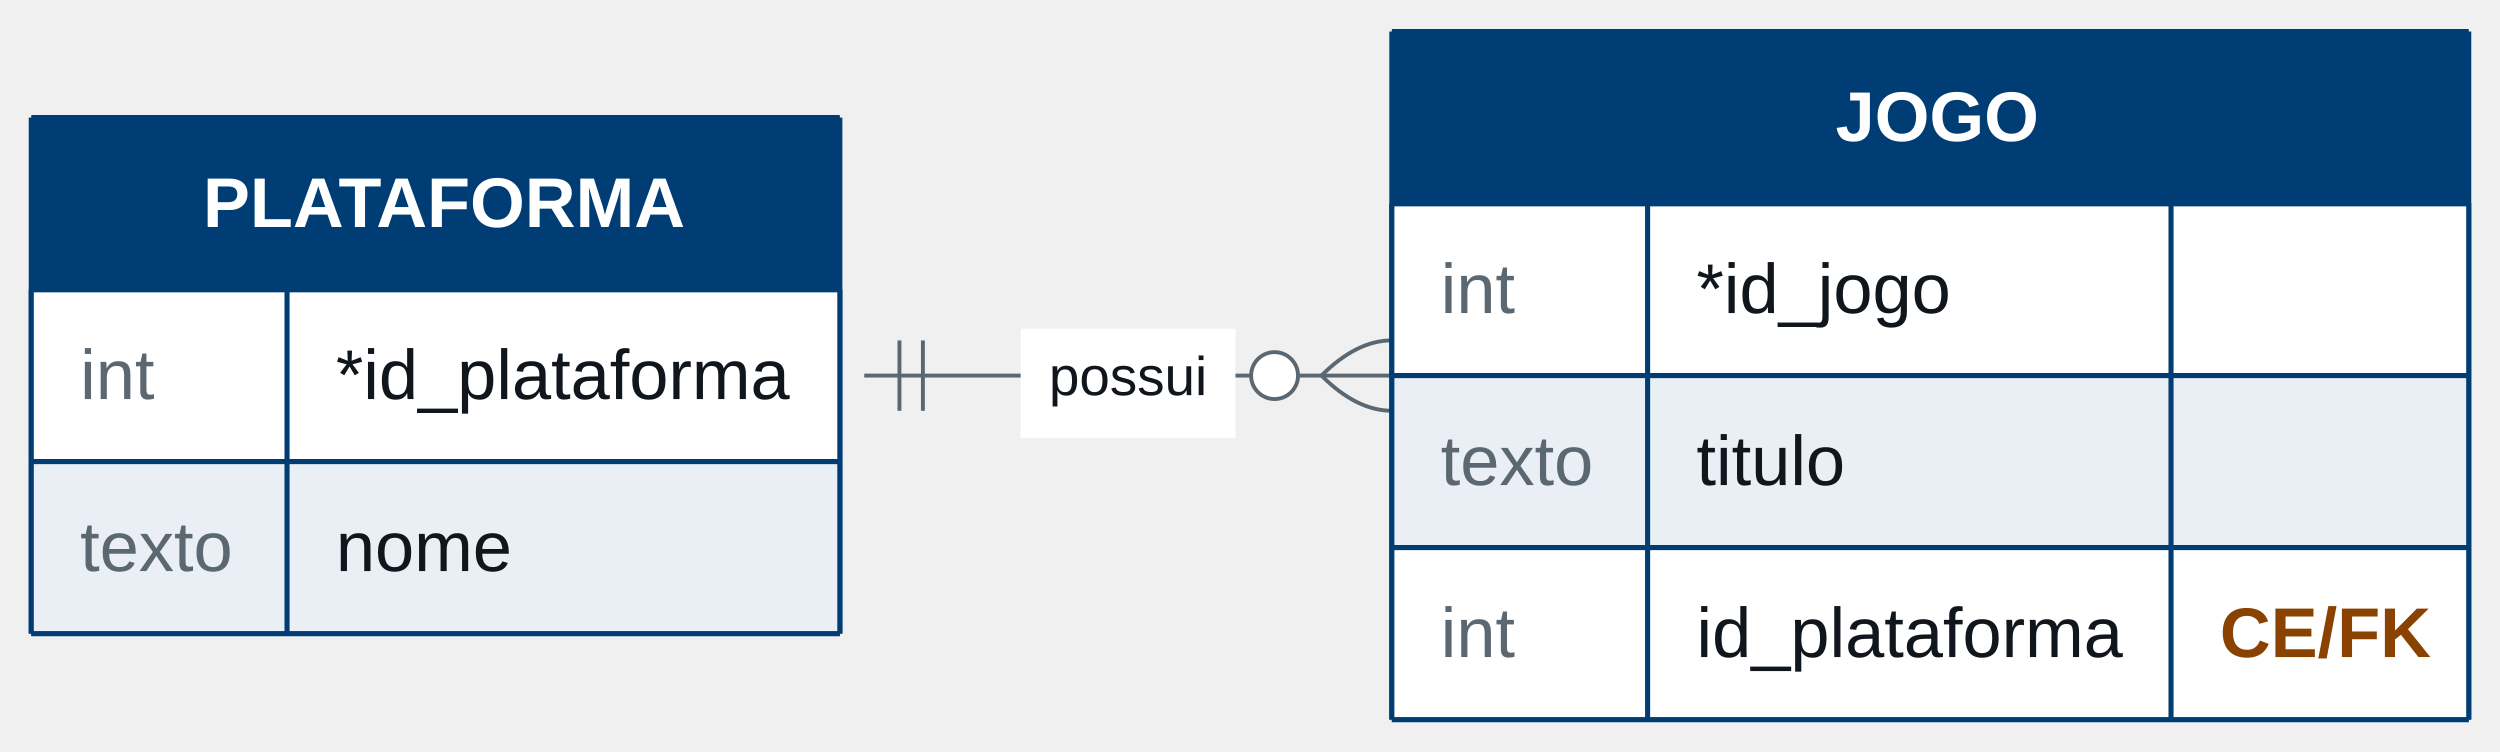
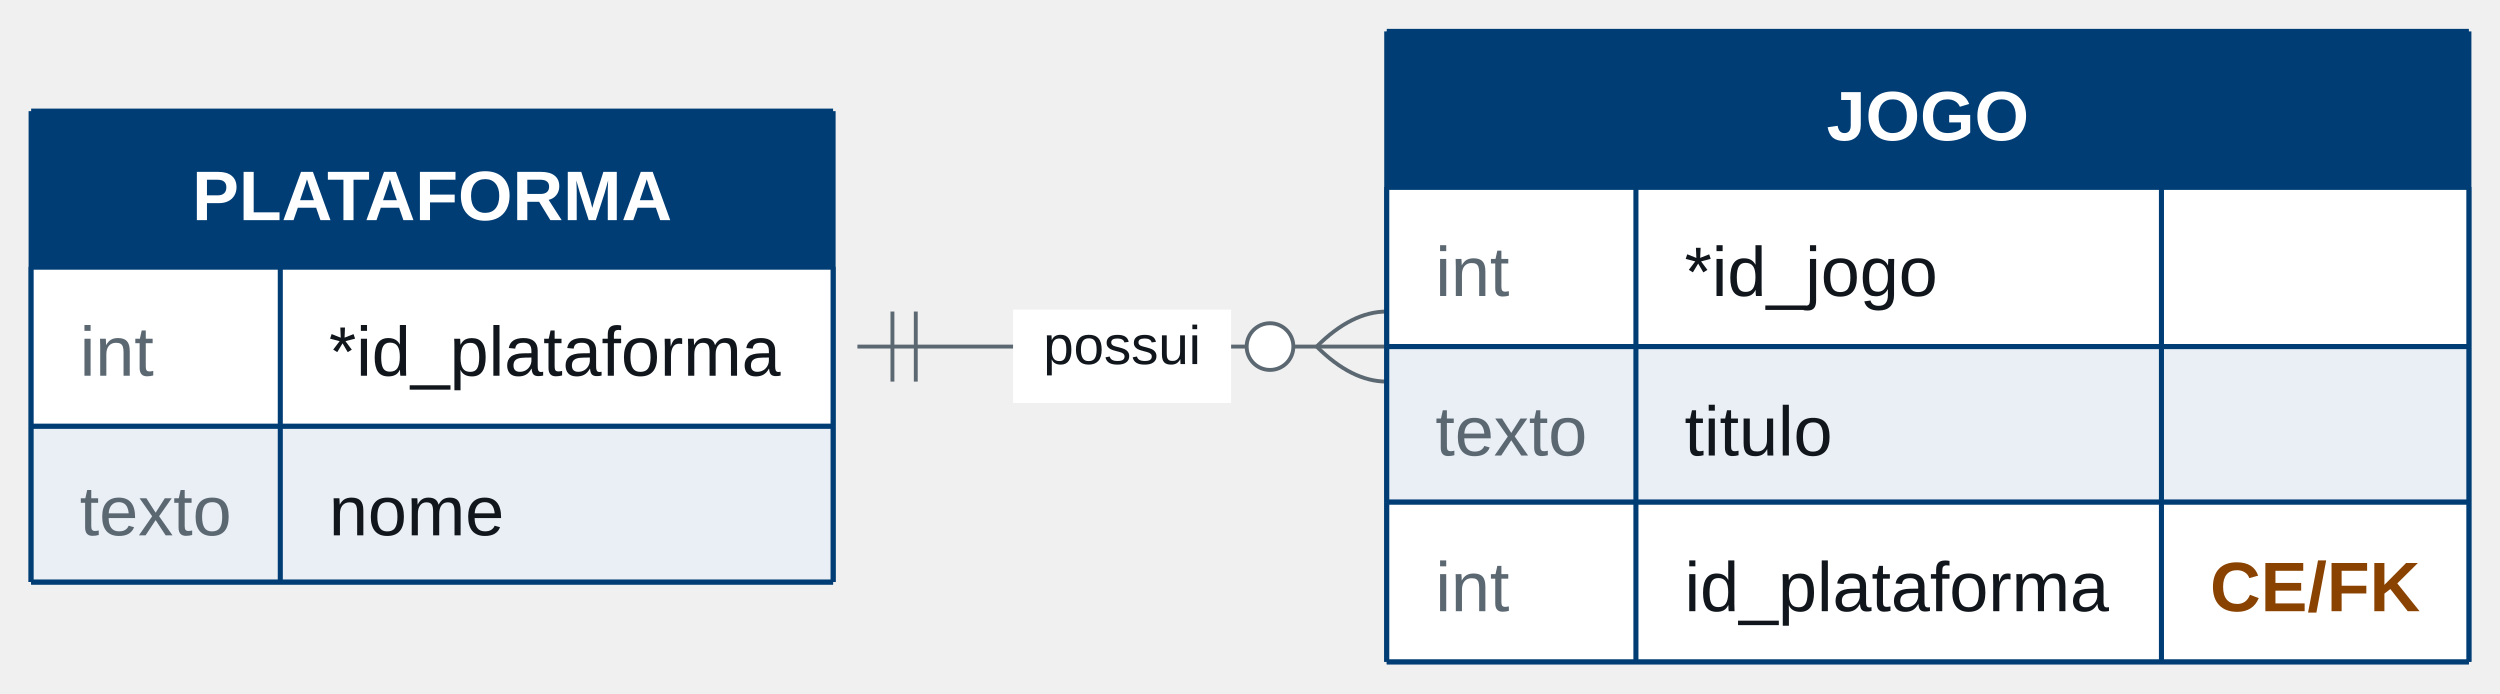
- <svg xmlns="http://www.w3.org/2000/svg" width="639" height="192" id="my-svg" class="erDiagram" style="background-color: transparent;" viewBox="10.25 4 639.497 192" role="graphics-document document" aria-roledescription="er">
+ <svg xmlns="http://www.w3.org/2000/svg" width="642" height="178" id="my-svg" class="erDiagram" style="background-color: transparent;" viewBox="10.25 4 642.455 178" role="graphics-document document" aria-roledescription="er">
  <style>#my-svg{font-family:Segoe UI,Arial,sans-serif;font-size:18px;fill:#10161c;}@keyframes edge-animation-frame{from{stroke-dashoffset:0;}}@keyframes dash{to{stroke-dashoffset:0;}}#my-svg .edge-animation-slow{stroke-dasharray:9,5!important;stroke-dashoffset:900;animation:dash 50s linear infinite;stroke-linecap:round;}#my-svg .edge-animation-fast{stroke-dasharray:9,5!important;stroke-dashoffset:900;animation:dash 20s linear infinite;stroke-linecap:round;}#my-svg .error-icon{fill:#fff4e5;}#my-svg .error-text{fill:#000b1a;stroke:#000b1a;}#my-svg .edge-thickness-normal{stroke-width:1px;}#my-svg .edge-thickness-thick{stroke-width:3.5px;}#my-svg .edge-pattern-solid{stroke-dasharray:0;}#my-svg .edge-thickness-invisible{stroke-width:0;fill:none;}#my-svg .edge-pattern-dashed{stroke-dasharray:3;}#my-svg .edge-pattern-dotted{stroke-dasharray:2;}#my-svg .marker{fill:#5b6771;stroke:#5b6771;}#my-svg .marker.cross{stroke:#5b6771;}#my-svg svg{font-family:Segoe UI,Arial,sans-serif;font-size:18px;}#my-svg p{margin:0;}#my-svg .entityBox{fill:#003d75;stroke:#003d75;}#my-svg .relationshipLabelBox{fill:#fff4e5;opacity:0.7;background-color:#fff4e5;}#my-svg .relationshipLabelBox rect{opacity:0.5;}#my-svg .labelBkg{background-color:rgba(255, 244, 229, 0.5);}#my-svg .edgeLabel{background-color:#ffffff;}#my-svg .edgeLabel .label rect{fill:#ffffff;}#my-svg .edgeLabel .label text{fill:#10161c;}#my-svg .edgeLabel .label{fill:#003d75;font-size:14px;}#my-svg .label{font-family:Segoe UI,Arial,sans-serif;color:#10161c;}#my-svg .edge-pattern-dashed{stroke-dasharray:8,8;}#my-svg .node rect,#my-svg .node circle,#my-svg .node ellipse,#my-svg .node polygon{fill:#003d75;stroke:#003d75;stroke-width:1px;}#my-svg .relationshipLine{stroke:#5b6771;stroke-width:1px;fill:none;}#my-svg .marker{fill:none!important;stroke:#5b6771!important;stroke-width:1;}#my-svg [data-look=neo].labelBkg{background-color:rgba(255, 244, 229, 0.5);}#my-svg .cluster rect{fill:#f4f7fa;stroke:#c3ced8;stroke-width:1px;}#my-svg .cluster text{fill:#003d75;}#my-svg .cluster-label text{fill:#003d75;}#my-svg .node .neo-node{stroke:#003d75;}#my-svg [data-look="neo"].node rect,#my-svg [data-look="neo"].cluster rect,#my-svg [data-look="neo"].node polygon{stroke:url(#my-svg-gradient);filter:drop-shadow( 1px 2px 2px rgba(185,185,185,1));}#my-svg [data-look="neo"].swimlane.cluster rect{filter:none;}#my-svg [data-look="neo"].node path{stroke:url(#my-svg-gradient);stroke-width:1px;}#my-svg [data-look="neo"].node .outer-path{filter:drop-shadow( 1px 2px 2px rgba(185,185,185,1));}#my-svg [data-look="neo"].node .neo-line path{stroke:#003d75;filter:none;}#my-svg [data-look="neo"].node circle{stroke:url(#my-svg-gradient);filter:drop-shadow( 1px 2px 2px rgba(185,185,185,1));}#my-svg [data-look="neo"].node circle .state-start{fill:#000000;}#my-svg [data-look="neo"].icon-shape .icon{fill:url(#my-svg-gradient);filter:drop-shadow( 1px 2px 2px rgba(185,185,185,1));}#my-svg [data-look="neo"].icon-shape .icon-neo path{stroke:url(#my-svg-gradient);filter:drop-shadow( 1px 2px 2px rgba(185,185,185,1));}#my-svg .node .label:not(.attribute-type):not(.attribute-name):not(.attribute-keys):not(.attribute-comment) text,#my-svg .node .label:not(.attribute-type):not(.attribute-name):not(.attribute-keys):not(.attribute-comment) tspan{fill:rgb(255, 255, 255)!important;}#my-svg .label.name text,#my-svg .label.name tspan{font-weight:700!important;}#my-svg .label.attribute-comment text,#my-svg .label.attribute-comment tspan{fill:rgb(138, 66, 0)!important;font-weight:700!important;}#my-svg .label.attribute-type text,#my-svg .label.attribute-type tspan{fill:rgb(91, 103, 113)!important;}#my-svg .label.attribute-name text,#my-svg .label.attribute-name tspan{fill:rgb(16, 22, 28)!important;}#my-svg .edgeLabel .label text,#my-svg .edgeLabel .label tspan{fill:rgb(16, 22, 28)!important;}#my-svg .cluster rect{rx:10;ry:10;}#my-svg :root{--mermaid-font-family:"trebuchet ms",verdana,arial,sans-serif;}</style>
  <g>
    <defs>
      <marker id="my-svg_er-onlyOneStart" class="marker onlyOne er" refX="0" refY="9" markerWidth="18" markerHeight="18" orient="auto">
        <path d="M9,0 L9,18 M15,0 L15,18" />
      </marker>
    </defs>
    <defs>
      <marker id="my-svg_er-onlyOneEnd" class="marker onlyOne er" refX="18" refY="9" markerWidth="18" markerHeight="18" orient="auto">
        <path d="M3,0 L3,18 M9,0 L9,18" />
      </marker>
    </defs>
    <defs>
      <marker id="my-svg_er-zeroOrOneStart" class="marker zeroOrOne er" refX="0" refY="9" markerWidth="30" markerHeight="18" orient="auto">
        <circle fill="white" cx="21" cy="9" r="6" />
        <path d="M9,0 L9,18" />
      </marker>
    </defs>
    <defs>
      <marker id="my-svg_er-zeroOrOneEnd" class="marker zeroOrOne er" refX="30" refY="9" markerWidth="30" markerHeight="18" orient="auto">
        <circle fill="white" cx="9" cy="9" r="6" />
        <path d="M21,0 L21,18" />
      </marker>
    </defs>
    <defs>
      <marker id="my-svg_er-oneOrMoreStart" class="marker oneOrMore er" refX="18" refY="18" markerWidth="45" markerHeight="36" orient="auto">
        <path d="M0,18 Q 18,0 36,18 Q 18,36 0,18 M42,9 L42,27" />
      </marker>
    </defs>
    <defs>
      <marker id="my-svg_er-oneOrMoreEnd" class="marker oneOrMore er" refX="27" refY="18" markerWidth="45" markerHeight="36" orient="auto">
        <path d="M3,9 L3,27 M9,18 Q27,0 45,18 Q27,36 9,18" />
      </marker>
    </defs>
    <defs>
      <marker id="my-svg_er-zeroOrMoreStart" class="marker zeroOrMore er" refX="18" refY="18" markerWidth="57" markerHeight="36" orient="auto">
        <circle fill="white" cx="48" cy="18" r="6" />
        <path d="M0,18 Q18,0 36,18 Q18,36 0,18" />
      </marker>
    </defs>
    <defs>
      <marker id="my-svg_er-zeroOrMoreEnd" class="marker zeroOrMore er" refX="39" refY="18" markerWidth="57" markerHeight="36" orient="auto">
        <circle fill="white" cx="9" cy="18" r="6" />
        <path d="M21,18 Q39,0 57,18 Q39,36 21,18" />
      </marker>
    </defs>
    <g class="root">
      <g class="edges edgePath">
-         <path d="M231.328,100L366.281,100" id="my-svg-id_entity-PLATAFORMA-0_entity-JOGO-1_0" class="edge-thickness-normal edge-pattern-solid relationshipLine" style="fill:none;;;fill:none" data-edge="true" data-et="edge" data-id="id_entity-PLATAFORMA-0_entity-JOGO-1_0" data-points="W3sieCI6MjMxLjMyODEyNSwieSI6MTAwfSx7IngiOjM2Ni4yODEyNSwieSI6MTAwfV0=" data-look="classic" marker-start="url(#my-svg_er-onlyOneStart)" marker-end="url(#my-svg_er-zeroOrMoreEnd)" />
+         <path d="M230.589,93L366.62,93" id="my-svg-id_entity-PLATAFORMA-0_entity-JOGO-1_0" class="edge-thickness-normal edge-pattern-solid relationshipLine" style="fill:none;;;fill:none" data-edge="true" data-et="edge" data-id="id_entity-PLATAFORMA-0_entity-JOGO-1_0" data-points="W3sieCI6MjMwLjU4ODg2NzE4NzUsInkiOjkzfSx7IngiOjM2Ni42MjAxMTcxODc1LCJ5Ijo5M31d" data-look="classic" marker-start="url(#my-svg_er-onlyOneStart)" marker-end="url(#my-svg_er-zeroOrMoreEnd)" />
      </g>
      <g class="clusters" />
      <g class="edgeLabels">
-         <g class="edgeLabel" transform="translate(298.8047, 99.5)">
-           <g class="label" data-id="id_entity-PLATAFORMA-0_entity-JOGO-1_0" transform="translate(0, -8.500001)">
-             <g>
-               <rect class="background" style="" x="-27.477" y="-3" width="54.953" height="28" />
+         <g class="edgeLabel" transform="translate(298.6045, 92.5)">
+           <g class="label" data-id="id_entity-PLATAFORMA-0_entity-JOGO-1_0" transform="translate(0, -9)">
+             <g>
+               <rect class="background" style="" x="-28.016" y="0" width="56.031" height="24" />
              <text y="-10.1" text-anchor="middle" style="">
                <tspan class="text-outer-tspan row" x="0" y="-0.1em" dy="1.1em" text-anchor="middle">
                  <tspan font-style="normal" class="text-inner-tspan" font-weight="normal">possui</tspan>
                </tspan>
              </text>
            </g>
          </g>
        </g>
      </g>
      <g class="nodes">
-         <g class="node default" id="my-svg-entity-PLATAFORMA-0" data-look="classic" transform="translate(121.6641, 100)">
+         <g class="node default" id="my-svg-entity-PLATAFORMA-0" data-look="classic" transform="translate(121.2944, 93)">
          <g class="outer-path" style="">
-             <path d="M-103.414 -66 L103.414 -66 L103.414 66 L-103.414 66" stroke="none" stroke-width="0" fill="#003d75" />
-             <path d="M-103.414 -66 C-21.318 -66, 60.779 -66, 103.414 -66 M-103.414 -66 C-46.073 -66, 11.269 -66, 103.414 -66 M103.414 -66 C103.414 -30.491, 103.414 5.018, 103.414 66 M103.414 -66 C103.414 -15.194, 103.414 35.611, 103.414 66 M103.414 66 C53.924 66, 4.434 66, -103.414 66 M103.414 66 C23.027 66, -57.359 66, -103.414 66 M-103.414 66 C-103.414 15.102, -103.414 -35.795, -103.414 -66 M-103.414 66 C-103.414 18.723, -103.414 -28.554, -103.414 -66" stroke="#003d75" stroke-width="1.3" fill="none" stroke-dasharray="0 0" />
+             <path d="M-103.044 -60.5 L103.044 -60.5 L103.044 60.5 L-103.044 60.5" stroke="none" stroke-width="0" fill="#003d75" />
+             <path d="M-103.044 -60.5 C-45.918 -60.5, 11.208 -60.5, 103.044 -60.5 M-103.044 -60.5 C-33.175 -60.5, 36.694 -60.5, 103.044 -60.5 M103.044 -60.5 C103.044 -33.147, 103.044 -5.794, 103.044 60.5 M103.044 -60.5 C103.044 -18.358, 103.044 23.785, 103.044 60.5 M103.044 60.5 C52.778 60.5, 2.511 60.5, -103.044 60.5 M103.044 60.5 C59.175 60.5, 15.306 60.5, -103.044 60.5 M-103.044 60.5 C-103.044 34.972, -103.044 9.444, -103.044 -60.5 M-103.044 60.5 C-103.044 20.671, -103.044 -19.159, -103.044 -60.5" stroke="#003d75" stroke-width="1.3" fill="none" stroke-dasharray="0 0" />
          </g>
          <g style="" class="row-rect-odd">
-             <path d="M-103.414 -22 L103.414 -22 L103.414 22 L-103.414 22" stroke="none" stroke-width="0" fill="#ffffff" />
-             <path d="M-103.414 -22 C-29.416 -22, 44.583 -22, 103.414 -22 M-103.414 -22 C-48.706 -22, 6.002 -22, 103.414 -22 M103.414 -22 C103.414 -12.713, 103.414 -3.425, 103.414 22 M103.414 -22 C103.414 -11.444, 103.414 -0.888, 103.414 22 M103.414 22 C46.383 22, -10.648 22, -103.414 22 M103.414 22 C23.738 22, -55.938 22, -103.414 22 M-103.414 22 C-103.414 10.938, -103.414 -0.124, -103.414 -22 M-103.414 22 C-103.414 8.426, -103.414 -5.147, -103.414 -22" stroke="#003d75" stroke-width="1.3" fill="none" stroke-dasharray="0 0" />
+             <path d="M-103.044 -20.5 L103.044 -20.5 L103.044 20.5 L-103.044 20.5" stroke="none" stroke-width="0" fill="#ffffff" />
+             <path d="M-103.044 -20.5 C-39.131 -20.5, 24.782 -20.5, 103.044 -20.5 M-103.044 -20.5 C-31.724 -20.5, 39.596 -20.5, 103.044 -20.5 M103.044 -20.5 C103.044 -5.071, 103.044 10.358, 103.044 20.5 M103.044 -20.5 C103.044 -5.323, 103.044 9.855, 103.044 20.5 M103.044 20.5 C41.06 20.5, -20.924 20.5, -103.044 20.5 M103.044 20.5 C22.125 20.5, -58.795 20.5, -103.044 20.5 M-103.044 20.5 C-103.044 9.053, -103.044 -2.394, -103.044 -20.5 M-103.044 20.5 C-103.044 11.436, -103.044 2.372, -103.044 -20.5" stroke="#003d75" stroke-width="1.3" fill="none" stroke-dasharray="0 0" />
          </g>
          <g style="" class="row-rect-even">
-             <path d="M-103.414 22 L103.414 22 L103.414 66 L-103.414 66" stroke="none" stroke-width="0" fill="#e9eff5" />
-             <path d="M-103.414 22 C-30.982 22, 41.45 22, 103.414 22 M-103.414 22 C-52.109 22, -0.803 22, 103.414 22 M103.414 22 C103.414 38.056, 103.414 54.112, 103.414 66 M103.414 22 C103.414 37.226, 103.414 52.452, 103.414 66 M103.414 66 C23.854 66, -55.705 66, -103.414 66 M103.414 66 C55.831 66, 8.249 66, -103.414 66 M-103.414 66 C-103.414 57.048, -103.414 48.097, -103.414 22 M-103.414 66 C-103.414 53.637, -103.414 41.273, -103.414 22" stroke="#003d75" stroke-width="1.3" fill="none" stroke-dasharray="0 0" />
-           </g>
-           <g class="label name" transform="translate(-59.49365, -56)" style="">
+             <path d="M-103.044 20.5 L103.044 20.5 L103.044 60.5 L-103.044 60.5" stroke="none" stroke-width="0" fill="#e9eff5" />
+             <path d="M-103.044 20.5 C-26.596 20.5, 49.853 20.5, 103.044 20.5 M-103.044 20.5 C-42.589 20.5, 17.867 20.5, 103.044 20.5 M103.044 20.5 C103.044 34.863, 103.044 49.225, 103.044 60.5 M103.044 20.5 C103.044 34.199, 103.044 47.898, 103.044 60.5 M103.044 60.5 C31.398 60.5, -40.249 60.5, -103.044 60.5 M103.044 60.5 C42.526 60.5, -17.993 60.5, -103.044 60.5 M-103.044 60.5 C-103.044 44.939, -103.044 29.378, -103.044 20.5 M-103.044 60.5 C-103.044 46.368, -103.044 32.237, -103.044 20.5" stroke="#003d75" stroke-width="1.3" fill="none" stroke-dasharray="0 0" />
+           </g>
+           <g class="label name" transform="translate(-61.65625, -50.5)" style="">
            <g>
              <rect class="background" style="stroke: none" />
            </g>
            <text y="-10.1" style="">
              <tspan class="text-outer-tspan row" x="0" y="-0.1em" dy="1.1em">
                <tspan font-style="normal" class="text-inner-tspan" font-weight="normal">PLATAFORMA</tspan>
              </tspan>
            </text>
          </g>
-           <g class="label attribute-type" transform="translate(-90.91406, -12)" style="">
+           <g class="label attribute-type" transform="translate(-90.54443, -10.5)" style="">
            <g>
              <rect class="background" style="stroke: none" />
            </g>
            <text y="-10.1" style="">
              <tspan class="text-outer-tspan row" x="0" y="-0.1em" dy="1.1em">
                <tspan font-style="normal" class="text-inner-tspan" font-weight="normal">int</tspan>
              </tspan>
            </text>
          </g>
-           <g class="label attribute-name" transform="translate(-25.49219, -12)" style="">
+           <g class="label attribute-name" transform="translate(-26.51318, -10.5)" style="">
            <g>
              <rect class="background" style="stroke: none" />
            </g>
            <text y="-10.1" style="">
              <tspan class="text-outer-tspan row" x="0" y="-0.1em" dy="1.1em">
                <tspan font-style="normal" class="text-inner-tspan" font-weight="normal">*id_plataforma</tspan>
              </tspan>
            </text>
          </g>
-           <g class="label attribute-keys" transform="translate(115.9141, -12)" style="">
-             <g>
-               <rect class="background" style="stroke: none" />
-             </g>
-             <text y="-10.1" style="">
-               <tspan class="text-outer-tspan row" x="0" y="-0.1em" dy="1.1em" />
-             </text>
-           </g>
-           <g class="label attribute-comment" transform="translate(115.9141, -12)" style="">
-             <g>
-               <rect class="background" style="stroke: none" />
-             </g>
-             <text y="-10.1" style="">
-               <tspan class="text-outer-tspan row" x="0" y="-0.1em" dy="1.1em" />
-             </text>
-           </g>
-           <g class="label attribute-type" transform="translate(-90.91406, 32)" style="">
+           <g class="label attribute-keys" transform="translate(115.5444, -10.5)" style="">
+             <g>
+               <rect class="background" style="stroke: none" />
+             </g>
+             <text y="-10.1" style="">
+               <tspan class="text-outer-tspan row" x="0" y="-0.1em" dy="1.1em" />
+             </text>
+           </g>
+           <g class="label attribute-comment" transform="translate(115.5444, -10.5)" style="">
+             <g>
+               <rect class="background" style="stroke: none" />
+             </g>
+             <text y="-10.1" style="">
+               <tspan class="text-outer-tspan row" x="0" y="-0.1em" dy="1.1em" />
+             </text>
+           </g>
+           <g class="label attribute-type" transform="translate(-90.54443, 30.5)" style="">
            <g>
              <rect class="background" style="stroke: none" />
            </g>
            <text y="-10.1" style="">
              <tspan class="text-outer-tspan row" x="0" y="-0.1em" dy="1.1em">
                <tspan font-style="normal" class="text-inner-tspan" font-weight="normal">texto</tspan>
              </tspan>
            </text>
          </g>
-           <g class="label attribute-name" transform="translate(-25.49219, 32)" style="">
+           <g class="label attribute-name" transform="translate(-26.51318, 30.5)" style="">
            <g>
              <rect class="background" style="stroke: none" />
            </g>
            <text y="-10.1" style="">
              <tspan class="text-outer-tspan row" x="0" y="-0.1em" dy="1.1em">
                <tspan font-style="normal" class="text-inner-tspan" font-weight="normal">nome</tspan>
              </tspan>
            </text>
          </g>
-           <g class="label attribute-keys" transform="translate(115.9141, 32)" style="">
-             <g>
-               <rect class="background" style="stroke: none" />
-             </g>
-             <text y="-10.1" style="">
-               <tspan class="text-outer-tspan row" x="0" y="-0.1em" dy="1.1em" />
-             </text>
-           </g>
-           <g class="label attribute-comment" transform="translate(115.9141, 32)" style="">
-             <g>
-               <rect class="background" style="stroke: none" />
-             </g>
-             <text y="-10.1" style="">
-               <tspan class="text-outer-tspan row" x="0" y="-0.1em" dy="1.1em" />
-             </text>
-           </g>
-           <g class="divider">
-             <path d="M-103.414 -22 L-103.414 -22 L103.414 -22 L103.414 -22" stroke="none" stroke-width="0" fill="#003d75" fill-rule="evenodd" />
-             <path d="M-103.414 -22 C-103.414 -22, -103.414 -22, -103.414 -22 M-103.414 -22 C-103.414 -22, -103.414 -22, -103.414 -22 M-103.414 -22 C-49.805 -22, 3.805 -22, 103.414 -22 M-103.414 -22 C-44.8 -22, 13.814 -22, 103.414 -22 M103.414 -22 C103.414 -22, 103.414 -22, 103.414 -22 M103.414 -22 C103.414 -22, 103.414 -22, 103.414 -22 M103.414 -22 C47.179 -22, -9.055 -22, -103.414 -22 M103.414 -22 C28.925 -22, -45.564 -22, -103.414 -22" stroke="#003d75" stroke-width="1.3" fill="none" stroke-dasharray="0 0" />
-           </g>
-           <g class="divider">
-             <path d="M-37.992 -22 L-37.992 -22 L-37.992 66 L-37.992 66" stroke="none" stroke-width="0" fill="#003d75" fill-rule="evenodd" />
-             <path d="M-37.992 -22 C-37.992 -22, -37.992 -22, -37.992 -22 M-37.992 -22 C-37.992 -22, -37.992 -22, -37.992 -22 M-37.992 -22 C-37.992 3.591, -37.992 29.181, -37.992 66 M-37.992 -22 C-37.992 -3.26, -37.992 15.48, -37.992 66 M-37.992 66 C-37.992 66, -37.992 66, -37.992 66 M-37.992 66 C-37.992 66, -37.992 66, -37.992 66 M-37.992 66 C-37.992 41.264, -37.992 16.527, -37.992 -22 M-37.992 66 C-37.992 43.349, -37.992 20.699, -37.992 -22" stroke="#003d75" stroke-width="1.3" fill="none" stroke-dasharray="0 0" />
-           </g>
-           <g class="divider">
-             <path d="M-103.414 -22 L-103.414 -22 L103.414 -22 L103.414 -22" stroke="none" stroke-width="0" fill="#003d75" fill-rule="evenodd" />
-             <path d="M-103.414 -22 C-103.414 -22, -103.414 -22, -103.414 -22 M-103.414 -22 C-103.414 -22, -103.414 -22, -103.414 -22 M-103.414 -22 C-60.227 -22, -17.04 -22, 103.414 -22 M-103.414 -22 C-23.584 -22, 56.246 -22, 103.414 -22 M103.414 -22 C103.414 -22, 103.414 -22, 103.414 -22 M103.414 -22 C103.414 -22, 103.414 -22, 103.414 -22 M103.414 -22 C23.968 -22, -55.479 -22, -103.414 -22 M103.414 -22 C25.962 -22, -51.489 -22, -103.414 -22" stroke="#003d75" stroke-width="1.3" fill="none" stroke-dasharray="0 0" />
+           <g class="label attribute-keys" transform="translate(115.5444, 30.5)" style="">
+             <g>
+               <rect class="background" style="stroke: none" />
+             </g>
+             <text y="-10.1" style="">
+               <tspan class="text-outer-tspan row" x="0" y="-0.1em" dy="1.1em" />
+             </text>
+           </g>
+           <g class="label attribute-comment" transform="translate(115.5444, 30.5)" style="">
+             <g>
+               <rect class="background" style="stroke: none" />
+             </g>
+             <text y="-10.1" style="">
+               <tspan class="text-outer-tspan row" x="0" y="-0.1em" dy="1.1em" />
+             </text>
+           </g>
+           <g class="divider">
+             <path d="M-103.044 -20.5 L-103.044 -20.5 L103.044 -20.5 L103.044 -20.5" stroke="none" stroke-width="0" fill="#003d75" fill-rule="evenodd" />
+             <path d="M-103.044 -20.5 C-103.044 -20.5, -103.044 -20.5, -103.044 -20.5 M-103.044 -20.5 C-103.044 -20.5, -103.044 -20.5, -103.044 -20.5 M-103.044 -20.5 C-21.489 -20.5, 60.067 -20.5, 103.044 -20.5 M-103.044 -20.5 C-40.735 -20.5, 21.575 -20.5, 103.044 -20.5 M103.044 -20.5 C103.044 -20.5, 103.044 -20.5, 103.044 -20.5 M103.044 -20.5 C103.044 -20.5, 103.044 -20.5, 103.044 -20.5 M103.044 -20.5 C54.66 -20.5, 6.276 -20.5, -103.044 -20.5 M103.044 -20.5 C38.575 -20.5, -25.895 -20.5, -103.044 -20.5" stroke="#003d75" stroke-width="1.3" fill="none" stroke-dasharray="0 0" />
+           </g>
+           <g class="divider">
+             <path d="M-39.013 -20.5 L-39.013 -20.5 L-39.013 60.5 L-39.013 60.5" stroke="none" stroke-width="0" fill="#003d75" fill-rule="evenodd" />
+             <path d="M-39.013 -20.5 C-39.013 -20.5, -39.013 -20.5, -39.013 -20.5 M-39.013 -20.5 C-39.013 -20.5, -39.013 -20.5, -39.013 -20.5 M-39.013 -20.5 C-39.013 -3.059, -39.013 14.382, -39.013 60.5 M-39.013 -20.5 C-39.013 -1.532, -39.013 17.436, -39.013 60.5 M-39.013 60.5 C-39.013 60.5, -39.013 60.5, -39.013 60.5 M-39.013 60.5 C-39.013 60.5, -39.013 60.5, -39.013 60.5 M-39.013 60.5 C-39.013 43.709, -39.013 26.919, -39.013 -20.5 M-39.013 60.5 C-39.013 35.752, -39.013 11.005, -39.013 -20.5" stroke="#003d75" stroke-width="1.3" fill="none" stroke-dasharray="0 0" />
+           </g>
+           <g class="divider">
+             <path d="M-103.044 -20.5 L-103.044 -20.5 L103.044 -20.5 L103.044 -20.5" stroke="none" stroke-width="0" fill="#003d75" fill-rule="evenodd" />
+             <path d="M-103.044 -20.5 C-103.044 -20.5, -103.044 -20.5, -103.044 -20.5 M-103.044 -20.5 C-103.044 -20.5, -103.044 -20.5, -103.044 -20.5 M-103.044 -20.5 C-53.79 -20.5, -4.535 -20.5, 103.044 -20.5 M-103.044 -20.5 C-42.789 -20.5, 17.466 -20.5, 103.044 -20.5 M103.044 -20.5 C103.044 -20.5, 103.044 -20.5, 103.044 -20.5 M103.044 -20.5 C103.044 -20.5, 103.044 -20.5, 103.044 -20.5 M103.044 -20.5 C21.936 -20.5, -59.173 -20.5, -103.044 -20.5 M103.044 -20.5 C47.746 -20.5, -7.552 -20.5, -103.044 -20.5" stroke="#003d75" stroke-width="1.3" fill="none" stroke-dasharray="0 0" />
          </g>
        </g>
-         <g class="node default" id="my-svg-entity-JOGO-1" data-look="classic" transform="translate(504.0142, 100)">
+         <g class="node default" id="my-svg-entity-JOGO-1" data-look="classic" transform="translate(505.6626, 93)">
          <g class="outer-path" style="">
-             <path d="M-137.733 -88 L137.733 -88 L137.733 88 L-137.733 88" stroke="none" stroke-width="0" fill="#003d75" />
-             <path d="M-137.733 -88 C-47.181 -88, 43.371 -88, 137.733 -88 M-137.733 -88 C-47.188 -88, 43.357 -88, 137.733 -88 M137.733 -88 C137.733 -26.765, 137.733 34.47, 137.733 88 M137.733 -88 C137.733 -21.683, 137.733 44.634, 137.733 88 M137.733 88 C55.337 88, -27.058 88, -137.733 88 M137.733 88 C31.771 88, -74.19 88, -137.733 88 M-137.733 88 C-137.733 48.458, -137.733 8.916, -137.733 -88 M-137.733 88 C-137.733 40.995, -137.733 -6.011, -137.733 -88" stroke="#003d75" stroke-width="1.3" fill="none" stroke-dasharray="0 0" />
+             <path d="M-139.042 -81 L139.042 -81 L139.042 81 L-139.042 81" stroke="none" stroke-width="0" fill="#003d75" />
+             <path d="M-139.042 -81 C-46.074 -81, 46.894 -81, 139.042 -81 M-139.042 -81 C-50.072 -81, 38.899 -81, 139.042 -81 M139.042 -81 C139.042 -37.384, 139.042 6.233, 139.042 81 M139.042 -81 C139.042 -19.875, 139.042 41.251, 139.042 81 M139.042 81 C75.386 81, 11.729 81, -139.042 81 M139.042 81 C29.391 81, -80.261 81, -139.042 81 M-139.042 81 C-139.042 38.663, -139.042 -3.673, -139.042 -81 M-139.042 81 C-139.042 27.458, -139.042 -26.083, -139.042 -81" stroke="#003d75" stroke-width="1.3" fill="none" stroke-dasharray="0 0" />
          </g>
          <g style="" class="row-rect-odd">
-             <path d="M-137.733 -44 L137.733 -44 L137.733 0 L-137.733 0" stroke="none" stroke-width="0" fill="#ffffff" />
-             <path d="M-137.733 -44 C-71.207 -44, -4.681 -44, 137.733 -44 M-137.733 -44 C-58.802 -44, 20.129 -44, 137.733 -44 M137.733 -44 C137.733 -31.081, 137.733 -18.163, 137.733 0 M137.733 -44 C137.733 -34.348, 137.733 -24.696, 137.733 0 M137.733 0 C74.019 0, 10.305 0, -137.733 0 M137.733 0 C50.686 0, -36.361 0, -137.733 0 M-137.733 0 C-137.733 -15.103, -137.733 -30.207, -137.733 -44 M-137.733 0 C-137.733 -9.019, -137.733 -18.039, -137.733 -44" stroke="#003d75" stroke-width="1.3" fill="none" stroke-dasharray="0 0" />
+             <path d="M-139.042 -41 L139.042 -41 L139.042 0 L-139.042 0" stroke="none" stroke-width="0" fill="#ffffff" />
+             <path d="M-139.042 -41 C-36.979 -41, 65.084 -41, 139.042 -41 M-139.042 -41 C-68.7 -41, 1.642 -41, 139.042 -41 M139.042 -41 C139.042 -25.24, 139.042 -9.481, 139.042 0 M139.042 -41 C139.042 -27.082, 139.042 -13.163, 139.042 0 M139.042 0 C32.405 0, -74.233 0, -139.042 0 M139.042 0 C38.624 0, -61.795 0, -139.042 0 M-139.042 0 C-139.042 -15.099, -139.042 -30.198, -139.042 -41 M-139.042 0 C-139.042 -15.304, -139.042 -30.608, -139.042 -41" stroke="#003d75" stroke-width="1.3" fill="none" stroke-dasharray="0 0" />
          </g>
          <g style="" class="row-rect-even">
-             <path d="M-137.733 0 L137.733 0 L137.733 44 L-137.733 44" stroke="none" stroke-width="0" fill="#e9eff5" />
-             <path d="M-137.733 0 C-69.981 0, -2.229 0, 137.733 0 M-137.733 0 C-43.045 0, 51.643 0, 137.733 0 M137.733 0 C137.733 9.472, 137.733 18.944, 137.733 44 M137.733 0 C137.733 13.529, 137.733 27.057, 137.733 44 M137.733 44 C60.143 44, -17.447 44, -137.733 44 M137.733 44 C79.347 44, 20.961 44, -137.733 44 M-137.733 44 C-137.733 32.056, -137.733 20.113, -137.733 0 M-137.733 44 C-137.733 32.356, -137.733 20.711, -137.733 0" stroke="#003d75" stroke-width="1.3" fill="none" stroke-dasharray="0 0" />
+             <path d="M-139.042 0 L139.042 0 L139.042 40 L-139.042 40" stroke="none" stroke-width="0" fill="#e9eff5" />
+             <path d="M-139.042 0 C-29.551 0, 79.941 0, 139.042 0 M-139.042 0 C-78.395 0, -17.748 0, 139.042 0 M139.042 0 C139.042 10.595, 139.042 21.191, 139.042 40 M139.042 0 C139.042 13.952, 139.042 27.903, 139.042 40 M139.042 40 C70.98 40, 2.917 40, -139.042 40 M139.042 40 C59.632 40, -19.779 40, -139.042 40 M-139.042 40 C-139.042 26.428, -139.042 12.857, -139.042 0 M-139.042 40 C-139.042 26.733, -139.042 13.466, -139.042 0" stroke="#003d75" stroke-width="1.3" fill="none" stroke-dasharray="0 0" />
          </g>
          <g style="" class="row-rect-odd">
-             <path d="M-137.733 44 L137.733 44 L137.733 88 L-137.733 88" stroke="none" stroke-width="0" fill="#ffffff" />
-             <path d="M-137.733 44 C-45.789 44, 46.154 44, 137.733 44 M-137.733 44 C-40.436 44, 56.861 44, 137.733 44 M137.733 44 C137.733 52.827, 137.733 61.654, 137.733 88 M137.733 44 C137.733 55.099, 137.733 66.198, 137.733 88 M137.733 88 C70.789 88, 3.844 88, -137.733 88 M137.733 88 C28.907 88, -79.918 88, -137.733 88 M-137.733 88 C-137.733 77.459, -137.733 66.919, -137.733 44 M-137.733 88 C-137.733 76.039, -137.733 64.078, -137.733 44" stroke="#003d75" stroke-width="1.3" fill="none" stroke-dasharray="0 0" />
-           </g>
-           <g class="label name" transform="translate(-24.23096, -78)" style="">
+             <path d="M-139.042 40 L139.042 40 L139.042 81 L-139.042 81" stroke="none" stroke-width="0" fill="#ffffff" />
+             <path d="M-139.042 40 C-35.731 40, 67.58 40, 139.042 40 M-139.042 40 C-47.786 40, 43.471 40, 139.042 40 M139.042 40 C139.042 50.292, 139.042 60.584, 139.042 81 M139.042 40 C139.042 54.723, 139.042 69.445, 139.042 81 M139.042 81 C28.161 81, -82.72 81, -139.042 81 M139.042 81 C76.649 81, 14.255 81, -139.042 81 M-139.042 81 C-139.042 65.523, -139.042 50.047, -139.042 40 M-139.042 81 C-139.042 70.86, -139.042 60.721, -139.042 40" stroke="#003d75" stroke-width="1.3" fill="none" stroke-dasharray="0 0" />
+           </g>
+           <g class="label name" transform="translate(-26.00781, -71)" style="">
            <g>
              <rect class="background" style="stroke: none" />
            </g>
            <text y="-10.1" style="">
              <tspan class="text-outer-tspan row" x="0" y="-0.1em" dy="1.1em">
                <tspan font-style="normal" class="text-inner-tspan" font-weight="normal">JOGO</tspan>
              </tspan>
            </text>
          </g>
-           <g class="label attribute-type" transform="translate(-125.2329, -34)" style="">
+           <g class="label attribute-type" transform="translate(-126.5425, -31)" style="">
            <g>
              <rect class="background" style="stroke: none" />
            </g>
            <text y="-10.1" style="">
              <tspan class="text-outer-tspan row" x="0" y="-0.1em" dy="1.1em">
                <tspan font-style="normal" class="text-inner-tspan" font-weight="normal">int</tspan>
              </tspan>
            </text>
          </g>
-           <g class="label attribute-name" transform="translate(-59.81104, -34)" style="">
+           <g class="label attribute-name" transform="translate(-62.51123, -31)" style="">
            <g>
              <rect class="background" style="stroke: none" />
            </g>
            <text y="-10.1" style="">
              <tspan class="text-outer-tspan row" x="0" y="-0.1em" dy="1.1em">
                <tspan font-style="normal" class="text-inner-tspan" font-weight="normal">*id_jogo</tspan>
              </tspan>
            </text>
          </g>
-           <g class="label attribute-keys" transform="translate(74.07959, -34)" style="">
-             <g>
-               <rect class="background" style="stroke: none" />
-             </g>
-             <text y="-10.1" style="">
-               <tspan class="text-outer-tspan row" x="0" y="-0.1em" dy="1.1em" />
-             </text>
-           </g>
-           <g class="label attribute-comment" transform="translate(74.07959, -34)" style="">
-             <g>
-               <rect class="background" style="stroke: none" />
-             </g>
-             <text y="-10.1" style="">
-               <tspan class="text-outer-tspan row" x="0" y="-0.1em" dy="1.1em" />
-             </text>
-           </g>
-           <g class="label attribute-type" transform="translate(-125.2329, 10)" style="">
+           <g class="label attribute-keys" transform="translate(72.5415, -31)" style="">
+             <g>
+               <rect class="background" style="stroke: none" />
+             </g>
+             <text y="-10.1" style="">
+               <tspan class="text-outer-tspan row" x="0" y="-0.1em" dy="1.1em" />
+             </text>
+           </g>
+           <g class="label attribute-comment" transform="translate(72.5415, -31)" style="">
+             <g>
+               <rect class="background" style="stroke: none" />
+             </g>
+             <text y="-10.1" style="">
+               <tspan class="text-outer-tspan row" x="0" y="-0.1em" dy="1.1em" />
+             </text>
+           </g>
+           <g class="label attribute-type" transform="translate(-126.5425, 10)" style="">
            <g>
              <rect class="background" style="stroke: none" />
            </g>
            <text y="-10.1" style="">
              <tspan class="text-outer-tspan row" x="0" y="-0.1em" dy="1.1em">
                <tspan font-style="normal" class="text-inner-tspan" font-weight="normal">texto</tspan>
              </tspan>
            </text>
          </g>
-           <g class="label attribute-name" transform="translate(-59.81104, 10)" style="">
+           <g class="label attribute-name" transform="translate(-62.51123, 10)" style="">
            <g>
              <rect class="background" style="stroke: none" />
            </g>
            <text y="-10.1" style="">
              <tspan class="text-outer-tspan row" x="0" y="-0.1em" dy="1.1em">
                <tspan font-style="normal" class="text-inner-tspan" font-weight="normal">titulo</tspan>
              </tspan>
            </text>
          </g>
-           <g class="label attribute-keys" transform="translate(74.07959, 10)" style="">
-             <g>
-               <rect class="background" style="stroke: none" />
-             </g>
-             <text y="-10.1" style="">
-               <tspan class="text-outer-tspan row" x="0" y="-0.1em" dy="1.1em" />
-             </text>
-           </g>
-           <g class="label attribute-comment" transform="translate(74.07959, 10)" style="">
-             <g>
-               <rect class="background" style="stroke: none" />
-             </g>
-             <text y="-10.1" style="">
-               <tspan class="text-outer-tspan row" x="0" y="-0.1em" dy="1.1em" />
-             </text>
-           </g>
-           <g class="label attribute-type" transform="translate(-125.2329, 54)" style="">
+           <g class="label attribute-keys" transform="translate(72.5415, 10)" style="">
+             <g>
+               <rect class="background" style="stroke: none" />
+             </g>
+             <text y="-10.1" style="">
+               <tspan class="text-outer-tspan row" x="0" y="-0.1em" dy="1.1em" />
+             </text>
+           </g>
+           <g class="label attribute-comment" transform="translate(72.5415, 10)" style="">
+             <g>
+               <rect class="background" style="stroke: none" />
+             </g>
+             <text y="-10.1" style="">
+               <tspan class="text-outer-tspan row" x="0" y="-0.1em" dy="1.1em" />
+             </text>
+           </g>
+           <g class="label attribute-type" transform="translate(-126.5425, 50)" style="">
            <g>
              <rect class="background" style="stroke: none" />
            </g>
            <text y="-10.1" style="">
              <tspan class="text-outer-tspan row" x="0" y="-0.1em" dy="1.1em">
                <tspan font-style="normal" class="text-inner-tspan" font-weight="normal">int</tspan>
              </tspan>
            </text>
          </g>
-           <g class="label attribute-name" transform="translate(-59.81104, 54)" style="">
+           <g class="label attribute-name" transform="translate(-62.51123, 50)" style="">
            <g>
              <rect class="background" style="stroke: none" />
            </g>
            <text y="-10.1" style="">
              <tspan class="text-outer-tspan row" x="0" y="-0.1em" dy="1.1em">
                <tspan font-style="normal" class="text-inner-tspan" font-weight="normal">id_plataforma</tspan>
              </tspan>
            </text>
          </g>
-           <g class="label attribute-keys" transform="translate(74.07959, 54)" style="">
-             <g>
-               <rect class="background" style="stroke: none" />
-             </g>
-             <text y="-10.1" style="">
-               <tspan class="text-outer-tspan row" x="0" y="-0.1em" dy="1.1em" />
-             </text>
-           </g>
-           <g class="label attribute-comment" transform="translate(74.07959, 54)" style="">
+           <g class="label attribute-keys" transform="translate(72.5415, 50)" style="">
+             <g>
+               <rect class="background" style="stroke: none" />
+             </g>
+             <text y="-10.1" style="">
+               <tspan class="text-outer-tspan row" x="0" y="-0.1em" dy="1.1em" />
+             </text>
+           </g>
+           <g class="label attribute-comment" transform="translate(72.5415, 50)" style="">
            <g>
              <rect class="background" style="stroke: none" />
            </g>
            <text y="-10.1" style="">
              <tspan class="text-outer-tspan row" x="0" y="-0.1em" dy="1.1em">
                <tspan font-style="normal" class="text-inner-tspan" font-weight="normal">CE/FK</tspan>
              </tspan>
            </text>
          </g>
          <g class="divider">
-             <path d="M-137.733 -44 L-137.733 -44 L137.733 -44 L137.733 -44" stroke="none" stroke-width="0" fill="#003d75" fill-rule="evenodd" />
-             <path d="M-137.733 -44 C-137.733 -44, -137.733 -44, -137.733 -44 M-137.733 -44 C-137.733 -44, -137.733 -44, -137.733 -44 M-137.733 -44 C-47.886 -44, 41.961 -44, 137.733 -44 M-137.733 -44 C-56.437 -44, 24.86 -44, 137.733 -44 M137.733 -44 C137.733 -44, 137.733 -44, 137.733 -44 M137.733 -44 C137.733 -44, 137.733 -44, 137.733 -44 M137.733 -44 C44.024 -44, -49.685 -44, -137.733 -44 M137.733 -44 C62.261 -44, -13.211 -44, -137.733 -44" stroke="#003d75" stroke-width="1.3" fill="none" stroke-dasharray="0 0" />
-           </g>
-           <g class="divider">
-             <path d="M-72.311 -44 L-72.311 -44 L-72.311 88 L-72.311 88" stroke="none" stroke-width="0" fill="#003d75" fill-rule="evenodd" />
-             <path d="M-72.311 -44 C-72.311 -44, -72.311 -44, -72.311 -44 M-72.311 -44 C-72.311 -44, -72.311 -44, -72.311 -44 M-72.311 -44 C-72.311 -3.424, -72.311 37.152, -72.311 88 M-72.311 -44 C-72.311 7.636, -72.311 59.272, -72.311 88 M-72.311 88 C-72.311 88, -72.311 88, -72.311 88 M-72.311 88 C-72.311 88, -72.311 88, -72.311 88 M-72.311 88 C-72.311 53.807, -72.311 19.614, -72.311 -44 M-72.311 88 C-72.311 57.868, -72.311 27.737, -72.311 -44" stroke="#003d75" stroke-width="1.3" fill="none" stroke-dasharray="0 0" />
-           </g>
-           <g class="divider">
-             <path d="M61.58 -44 L61.58 -44 L61.58 88 L61.58 88" stroke="none" stroke-width="0" fill="#003d75" fill-rule="evenodd" />
-             <path d="M61.58 -44 C61.58 -44, 61.58 -44, 61.58 -44 M61.58 -44 C61.58 -44, 61.58 -44, 61.58 -44 M61.58 -44 C61.58 -2.859, 61.58 38.282, 61.58 88 M61.58 -44 C61.58 -12.837, 61.58 18.325, 61.58 88 M61.58 88 C61.58 88, 61.58 88, 61.58 88 M61.58 88 C61.58 88, 61.58 88, 61.58 88 M61.58 88 C61.58 45.312, 61.58 2.624, 61.58 -44 M61.58 88 C61.58 51.862, 61.58 15.724, 61.58 -44" stroke="#003d75" stroke-width="1.3" fill="none" stroke-dasharray="0 0" />
-           </g>
-           <g class="divider">
-             <path d="M-137.733 -44 L-137.733 -44 L137.733 -44 L137.733 -44" stroke="none" stroke-width="0" fill="#003d75" fill-rule="evenodd" />
-             <path d="M-137.733 -44 C-137.733 -44, -137.733 -44, -137.733 -44 M-137.733 -44 C-137.733 -44, -137.733 -44, -137.733 -44 M-137.733 -44 C-62.118 -44, 13.498 -44, 137.733 -44 M-137.733 -44 C-48.839 -44, 40.055 -44, 137.733 -44 M137.733 -44 C137.733 -44, 137.733 -44, 137.733 -44 M137.733 -44 C137.733 -44, 137.733 -44, 137.733 -44 M137.733 -44 C43.204 -44, -51.325 -44, -137.733 -44 M137.733 -44 C55.285 -44, -27.162 -44, -137.733 -44" stroke="#003d75" stroke-width="1.3" fill="none" stroke-dasharray="0 0" />
+             <path d="M-139.042 -41 L-139.042 -41 L139.042 -41 L139.042 -41" stroke="none" stroke-width="0" fill="#003d75" fill-rule="evenodd" />
+             <path d="M-139.042 -41 C-139.042 -41, -139.042 -41, -139.042 -41 M-139.042 -41 C-139.042 -41, -139.042 -41, -139.042 -41 M-139.042 -41 C-28.421 -41, 82.201 -41, 139.042 -41 M-139.042 -41 C-48.415 -41, 42.212 -41, 139.042 -41 M139.042 -41 C139.042 -41, 139.042 -41, 139.042 -41 M139.042 -41 C139.042 -41, 139.042 -41, 139.042 -41 M139.042 -41 C73.401 -41, 7.759 -41, -139.042 -41 M139.042 -41 C73.449 -41, 7.855 -41, -139.042 -41" stroke="#003d75" stroke-width="1.3" fill="none" stroke-dasharray="0 0" />
+           </g>
+           <g class="divider">
+             <path d="M-75.011 -41 L-75.011 -41 L-75.011 81 L-75.011 81" stroke="none" stroke-width="0" fill="#003d75" fill-rule="evenodd" />
+             <path d="M-75.011 -41 C-75.011 -41, -75.011 -41, -75.011 -41 M-75.011 -41 C-75.011 -41, -75.011 -41, -75.011 -41 M-75.011 -41 C-75.011 0.759, -75.011 42.519, -75.011 81 M-75.011 -41 C-75.011 -8.999, -75.011 23.001, -75.011 81 M-75.011 81 C-75.011 81, -75.011 81, -75.011 81 M-75.011 81 C-75.011 81, -75.011 81, -75.011 81 M-75.011 81 C-75.011 39.166, -75.011 -2.669, -75.011 -41 M-75.011 81 C-75.011 41.434, -75.011 1.867, -75.011 -41" stroke="#003d75" stroke-width="1.3" fill="none" stroke-dasharray="0 0" />
+           </g>
+           <g class="divider">
+             <path d="M60.041 -41 L60.042 -41 L60.042 81 L60.041 81" stroke="none" stroke-width="0" fill="#003d75" fill-rule="evenodd" />
+             <path d="M60.041 -41 C60.041 -41, 60.042 -41, 60.042 -41 M60.041 -41 C60.041 -41, 60.042 -41, 60.042 -41 M60.042 -41 C60.042 -4.245, 60.042 32.51, 60.042 81 M60.042 -41 C60.042 -3.54, 60.042 33.921, 60.042 81 M60.042 81 C60.042 81, 60.041 81, 60.041 81 M60.042 81 C60.042 81, 60.041 81, 60.041 81 M60.041 81 C60.041 50.539, 60.041 20.077, 60.041 -41 M60.041 81 C60.041 52.297, 60.041 23.594, 60.041 -41" stroke="#003d75" stroke-width="1.3" fill="none" stroke-dasharray="0 0" />
+           </g>
+           <g class="divider">
+             <path d="M-139.042 -41 L-139.042 -41 L139.042 -41 L139.042 -41" stroke="none" stroke-width="0" fill="#003d75" fill-rule="evenodd" />
+             <path d="M-139.042 -41 C-139.042 -41, -139.042 -41, -139.042 -41 M-139.042 -41 C-139.042 -41, -139.042 -41, -139.042 -41 M-139.042 -41 C-69.055 -41, 0.933 -41, 139.042 -41 M-139.042 -41 C-45.001 -41, 49.04 -41, 139.042 -41 M139.042 -41 C139.042 -41, 139.042 -41, 139.042 -41 M139.042 -41 C139.042 -41, 139.042 -41, 139.042 -41 M139.042 -41 C81.697 -41, 24.351 -41, -139.042 -41 M139.042 -41 C50.826 -41, -37.39 -41, -139.042 -41" stroke="#003d75" stroke-width="1.3" fill="none" stroke-dasharray="0 0" />
          </g>
        </g>
      </g>
    </g>
  </g>
  <defs>
    <filter id="my-svg-drop-shadow" height="130%" width="130%">
      <feDropShadow dx="4" dy="4" stdDeviation="0" flood-opacity="0.06" flood-color="#000000" />
    </filter>
  </defs>
  <defs>
    <filter id="my-svg-drop-shadow-small" height="150%" width="150%">
      <feDropShadow dx="2" dy="2" stdDeviation="0" flood-opacity="0.06" flood-color="#000000" />
    </filter>
  </defs>
  <linearGradient id="my-svg-gradient" gradientUnits="objectBoundingBox" x1="0%" y1="0%" x2="100%" y2="0%">
    <stop offset="0%" stop-color="#003d75" stop-opacity="1" />
    <stop offset="100%" stop-color="hsl(210, 0%, 86.863%)" stop-opacity="1" />
  </linearGradient>
</svg>
